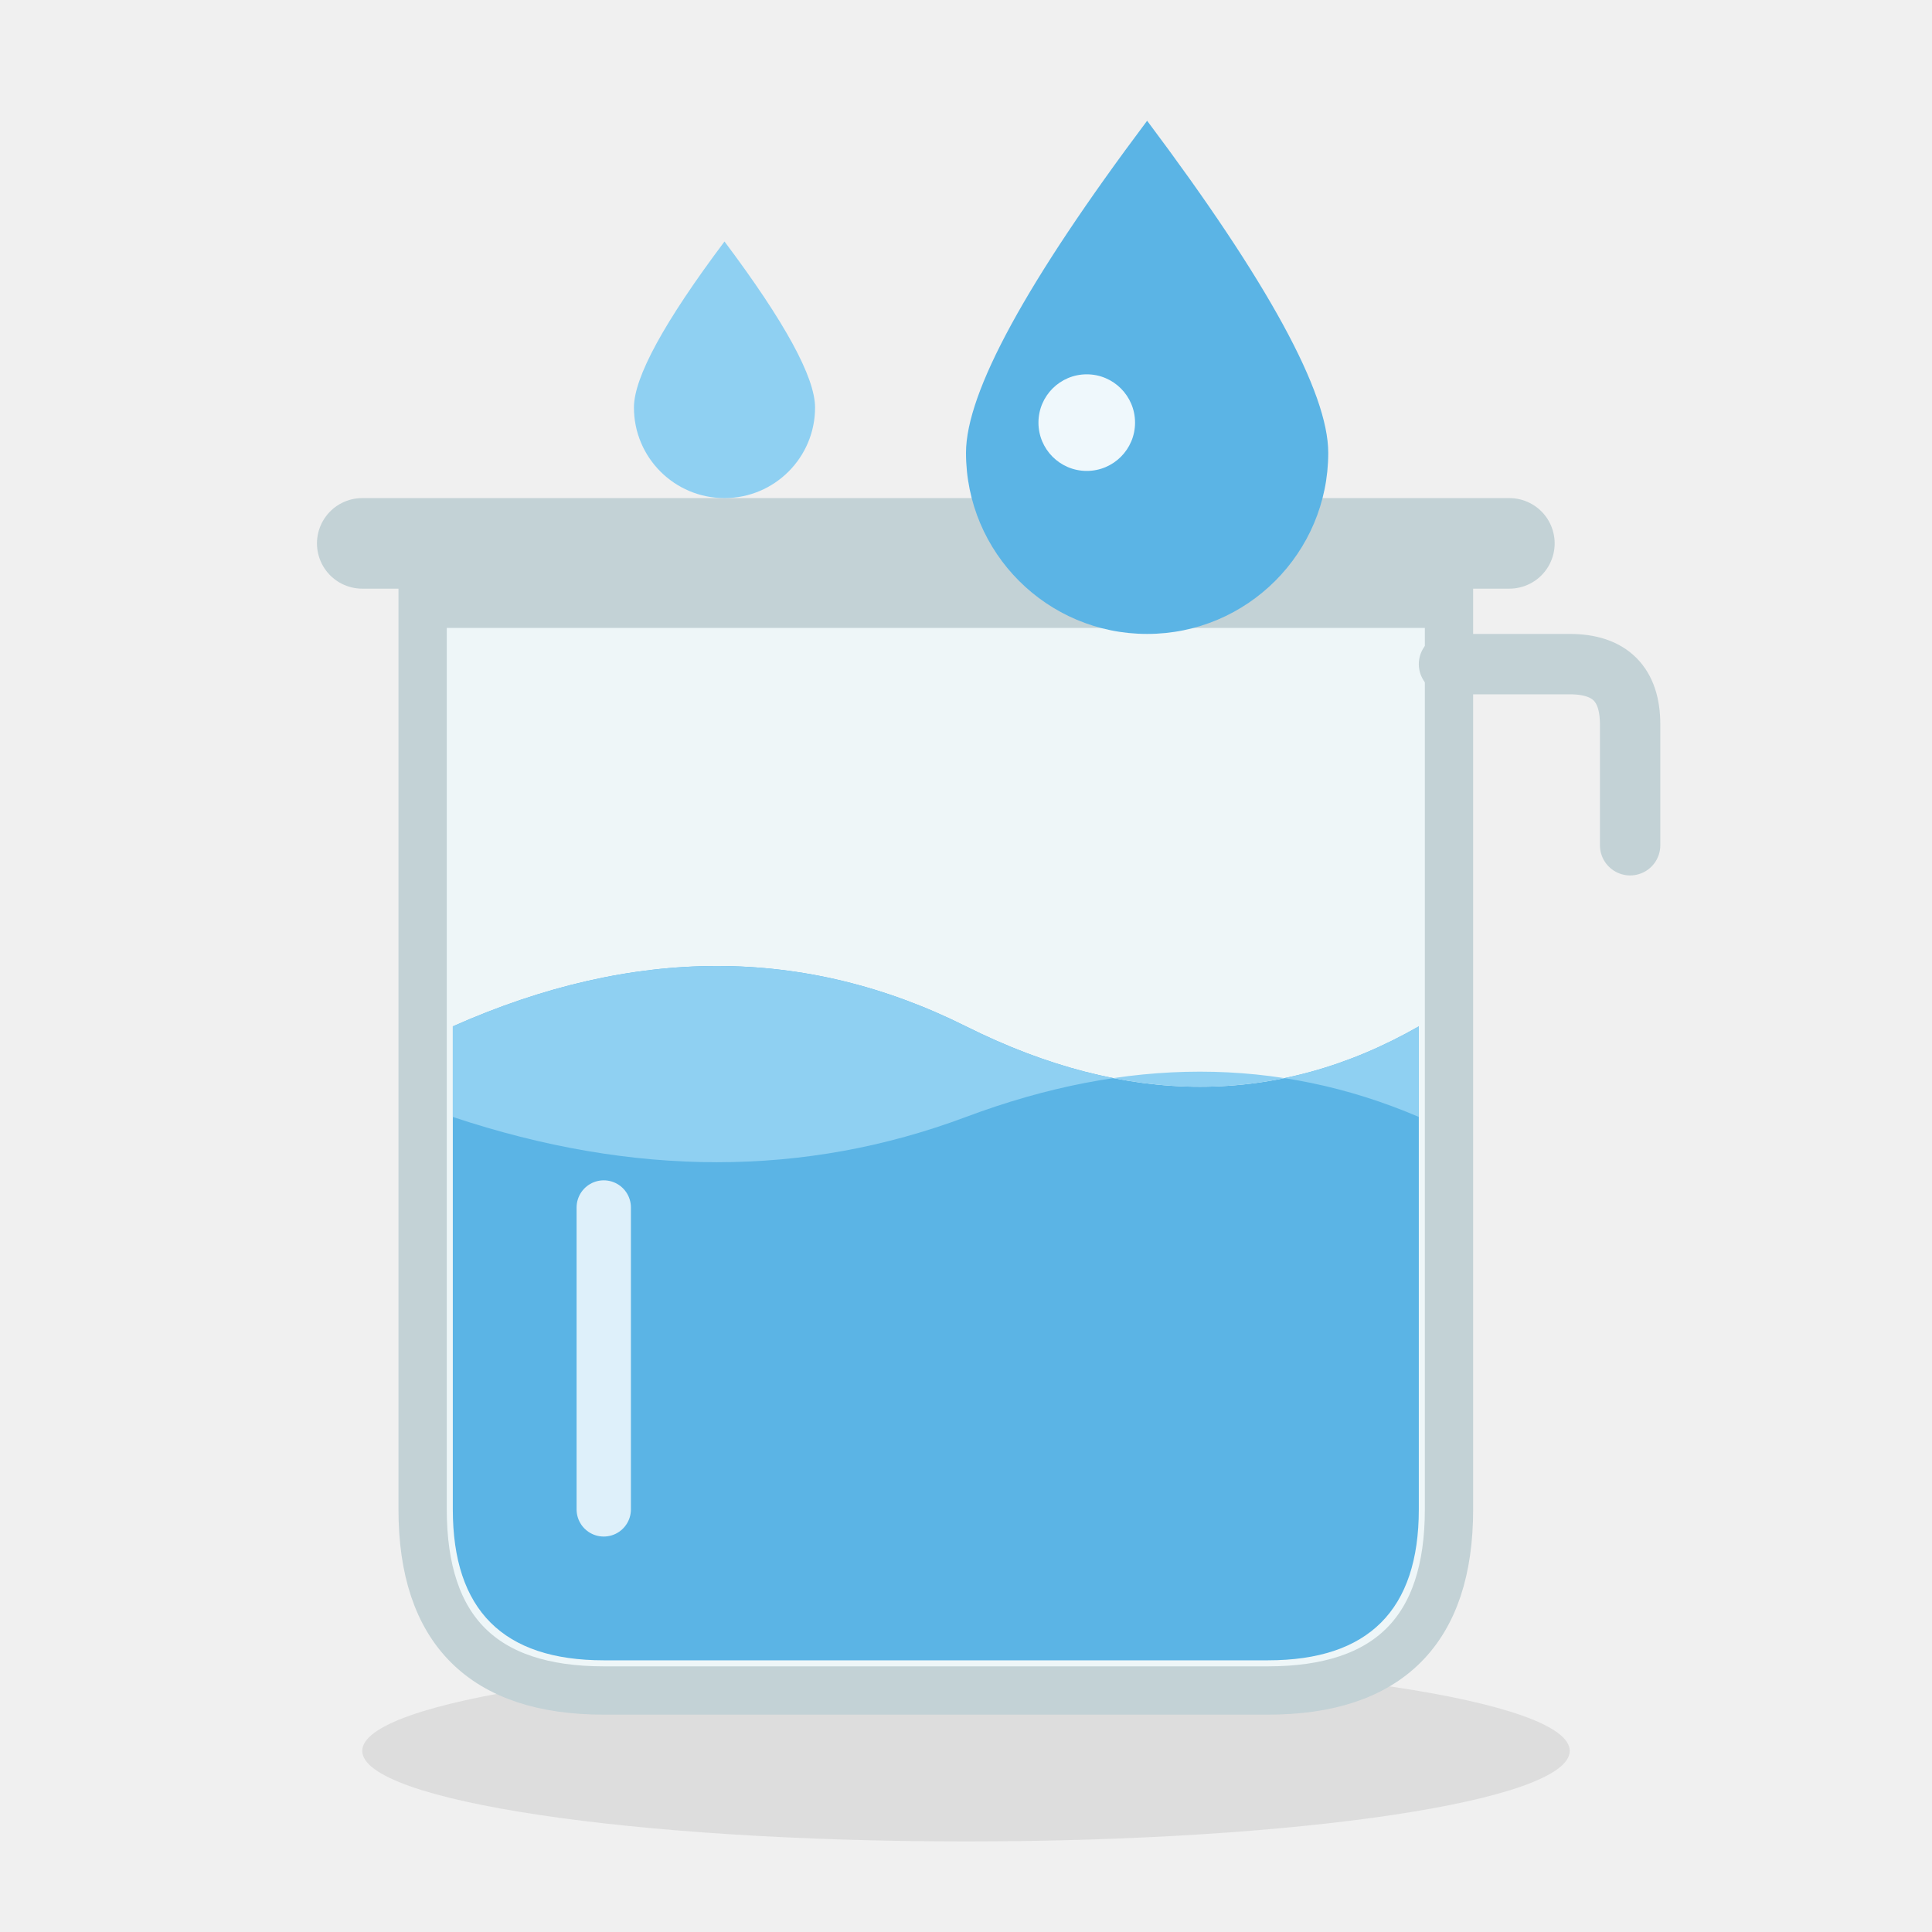
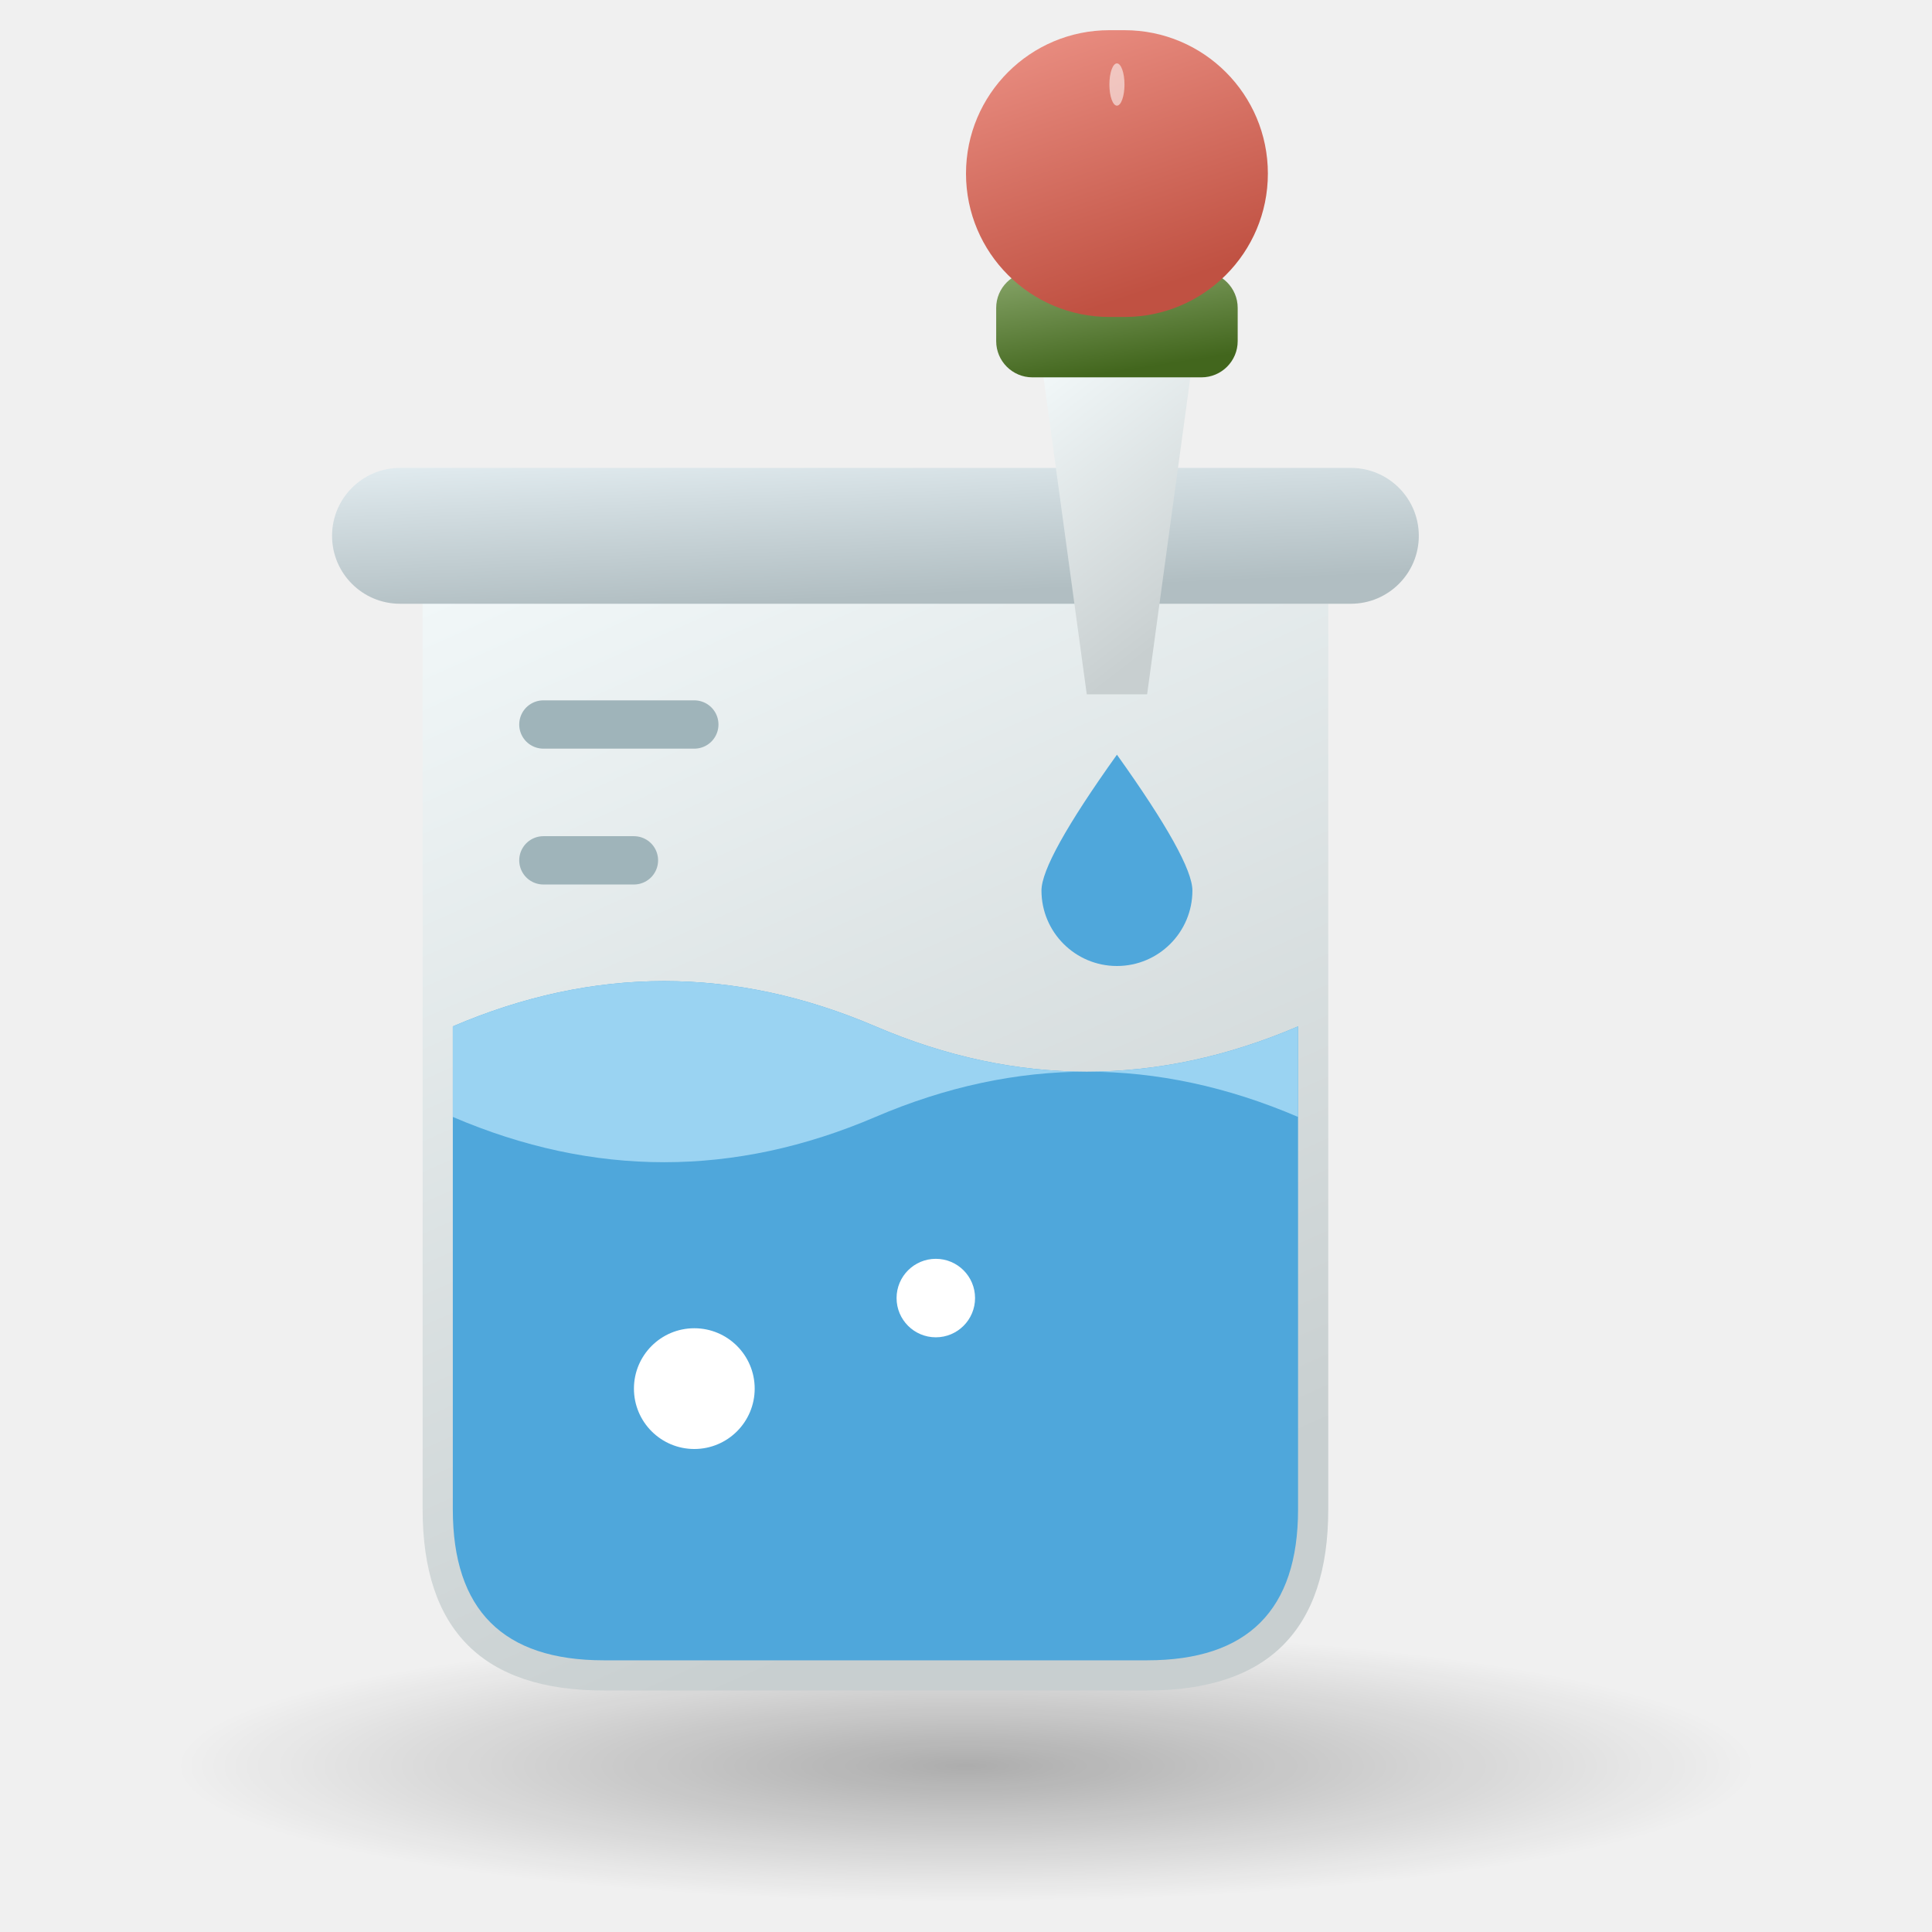
<svg xmlns="http://www.w3.org/2000/svg" viewBox="0 0 64 64">
-   <ellipse cx="32" cy="58" rx="20" ry="3" fill="#000000" opacity="0.08" />
-   <path d="M14 20H48V50Q48 56 42 56H20Q14 56 14 50Z" fill="#EEF6F8" stroke="#C3D2D6" stroke-width="1.6" />
-   <path d="M15 34Q24 30 32 34T47 34V50Q47 55 42 55H20Q15 55 15 50Z" fill="#5BB4E5" />
-   <path d="M15 34Q24 30 32 34T47 34V37Q40 34 32 37T15 37Z" fill="#8FD0F2" />
-   <path d="M12 18H50" stroke="#C3D2D6" stroke-width="3" stroke-linecap="round" />
-   <path d="M48 22H52Q54 22 54 24V28" stroke="#C3D2D6" stroke-width="2" fill="none" stroke-linecap="round" />
-   <g stroke="#FFFFFF" stroke-width="1.8" stroke-linecap="round" opacity="0.8">
-     <path d="M20 40V50" />
-   </g>
-   <path d="M38 4Q44 12 44 15A6 6 0 0 1 32 15Q32 12 38 4Z" fill="#5BB4E5" />
-   <circle cx="36" cy="14" r="1.6" fill="#FFFFFF" opacity="0.9" />
-   <path d="M24 8Q27 12 27 13.5A3 3 0 0 1 21 13.5Q21 12 24 8Z" fill="#8FD0F2" />
+   <defs>
+     <radialGradient id="wet_prep-sh" cx="0.5" cy="0.5" r="0.5">
+       <stop offset="0" stop-color="#000000" stop-opacity="0.28" />
+       <stop offset="1" stop-color="#000000" stop-opacity="0" />
+     </radialGradient>
+     <linearGradient id="wet_prep-g0" x1="0" y1="0" x2="0.35" y2="1">
+       <stop offset="0" stop-color="#F3F9FA" />
+       <stop offset="1" stop-color="#C8CFD0" />
+     </linearGradient>
+     <linearGradient id="wet_prep-g1" x1="0" y1="0" x2="0.35" y2="1">
+       <stop offset="0" stop-color="#E1EBEF" />
+       <stop offset="1" stop-color="#B1BEC2" />
+     </linearGradient>
+     <linearGradient id="wet_prep-g2" x1="0" y1="0" x2="0.35" y2="1">
+       <stop offset="0" stop-color="#F3F9FA" />
+       <stop offset="1" stop-color="#C8CFD0" />
+     </linearGradient>
+     <linearGradient id="wet_prep-g3" x1="0" y1="0" x2="0.35" y2="1">
+       <stop offset="0" stop-color="#87A569" />
+       <stop offset="1" stop-color="#42661D" />
+     </linearGradient>
+     <linearGradient id="wet_prep-g4" x1="0" y1="0" x2="0.35" y2="1">
+       <stop offset="0" stop-color="#ED9387" />
+       <stop offset="1" stop-color="#C05142" />
+     </linearGradient>
+   </defs>
+   <ellipse cx="32" cy="58.5" rx="26" ry="4.5" fill="url(#wet_prep-sh)" />
+   <path d="M14 18H44V50Q44 56 38 56H20Q14 56 14 50Z" fill="url(#wet_prep-g0)" />
+   <path d="M15 34Q22 31 29 34T43 34V50Q43 55 38 55H20Q15 55 15 50Z" fill="#4FA7DB" />
+   <path d="M15 34Q22 31 29 34T43 34V37Q36 34 29 37T15 37Z" fill="#9AD3F2" />
+   <path d="M18 24H23M18 28.5H21" fill="none" stroke="#9FB4BA" stroke-width="1.6" stroke-linecap="round" stroke-linejoin="round" />
+   <circle cx="23" cy="46" r="2" fill="#FFFFFF" />
+   <circle cx="31" cy="43" r="1.3" fill="#FFFFFF" />
+   <rect x="11" y="15.5" width="36" height="4.5" rx="2.25" fill="url(#wet_prep-g1)" />
+   <path d="M34.5 12H39.5L38 23H36Z" fill="url(#wet_prep-g2)" />
+   <rect x="33" y="9" width="8" height="3.5" rx="1.2" fill="url(#wet_prep-g3)" />
+   <rect x="32" y="1" width="10" height="9.5" rx="4.75" fill="url(#wet_prep-g4)" />
+   <rect x="36.75" y="2.1" width="0.5" height="1.4" rx="0.7" fill="#FFFFFF" opacity="0.55" />
+   <path d="M37 25Q39.5 28.5 39.5 29.5A2.5 2.5 0 0 1 34.5 29.5Q34.5 28.5 37 25Z" fill="#4FA7DB" />
</svg>
